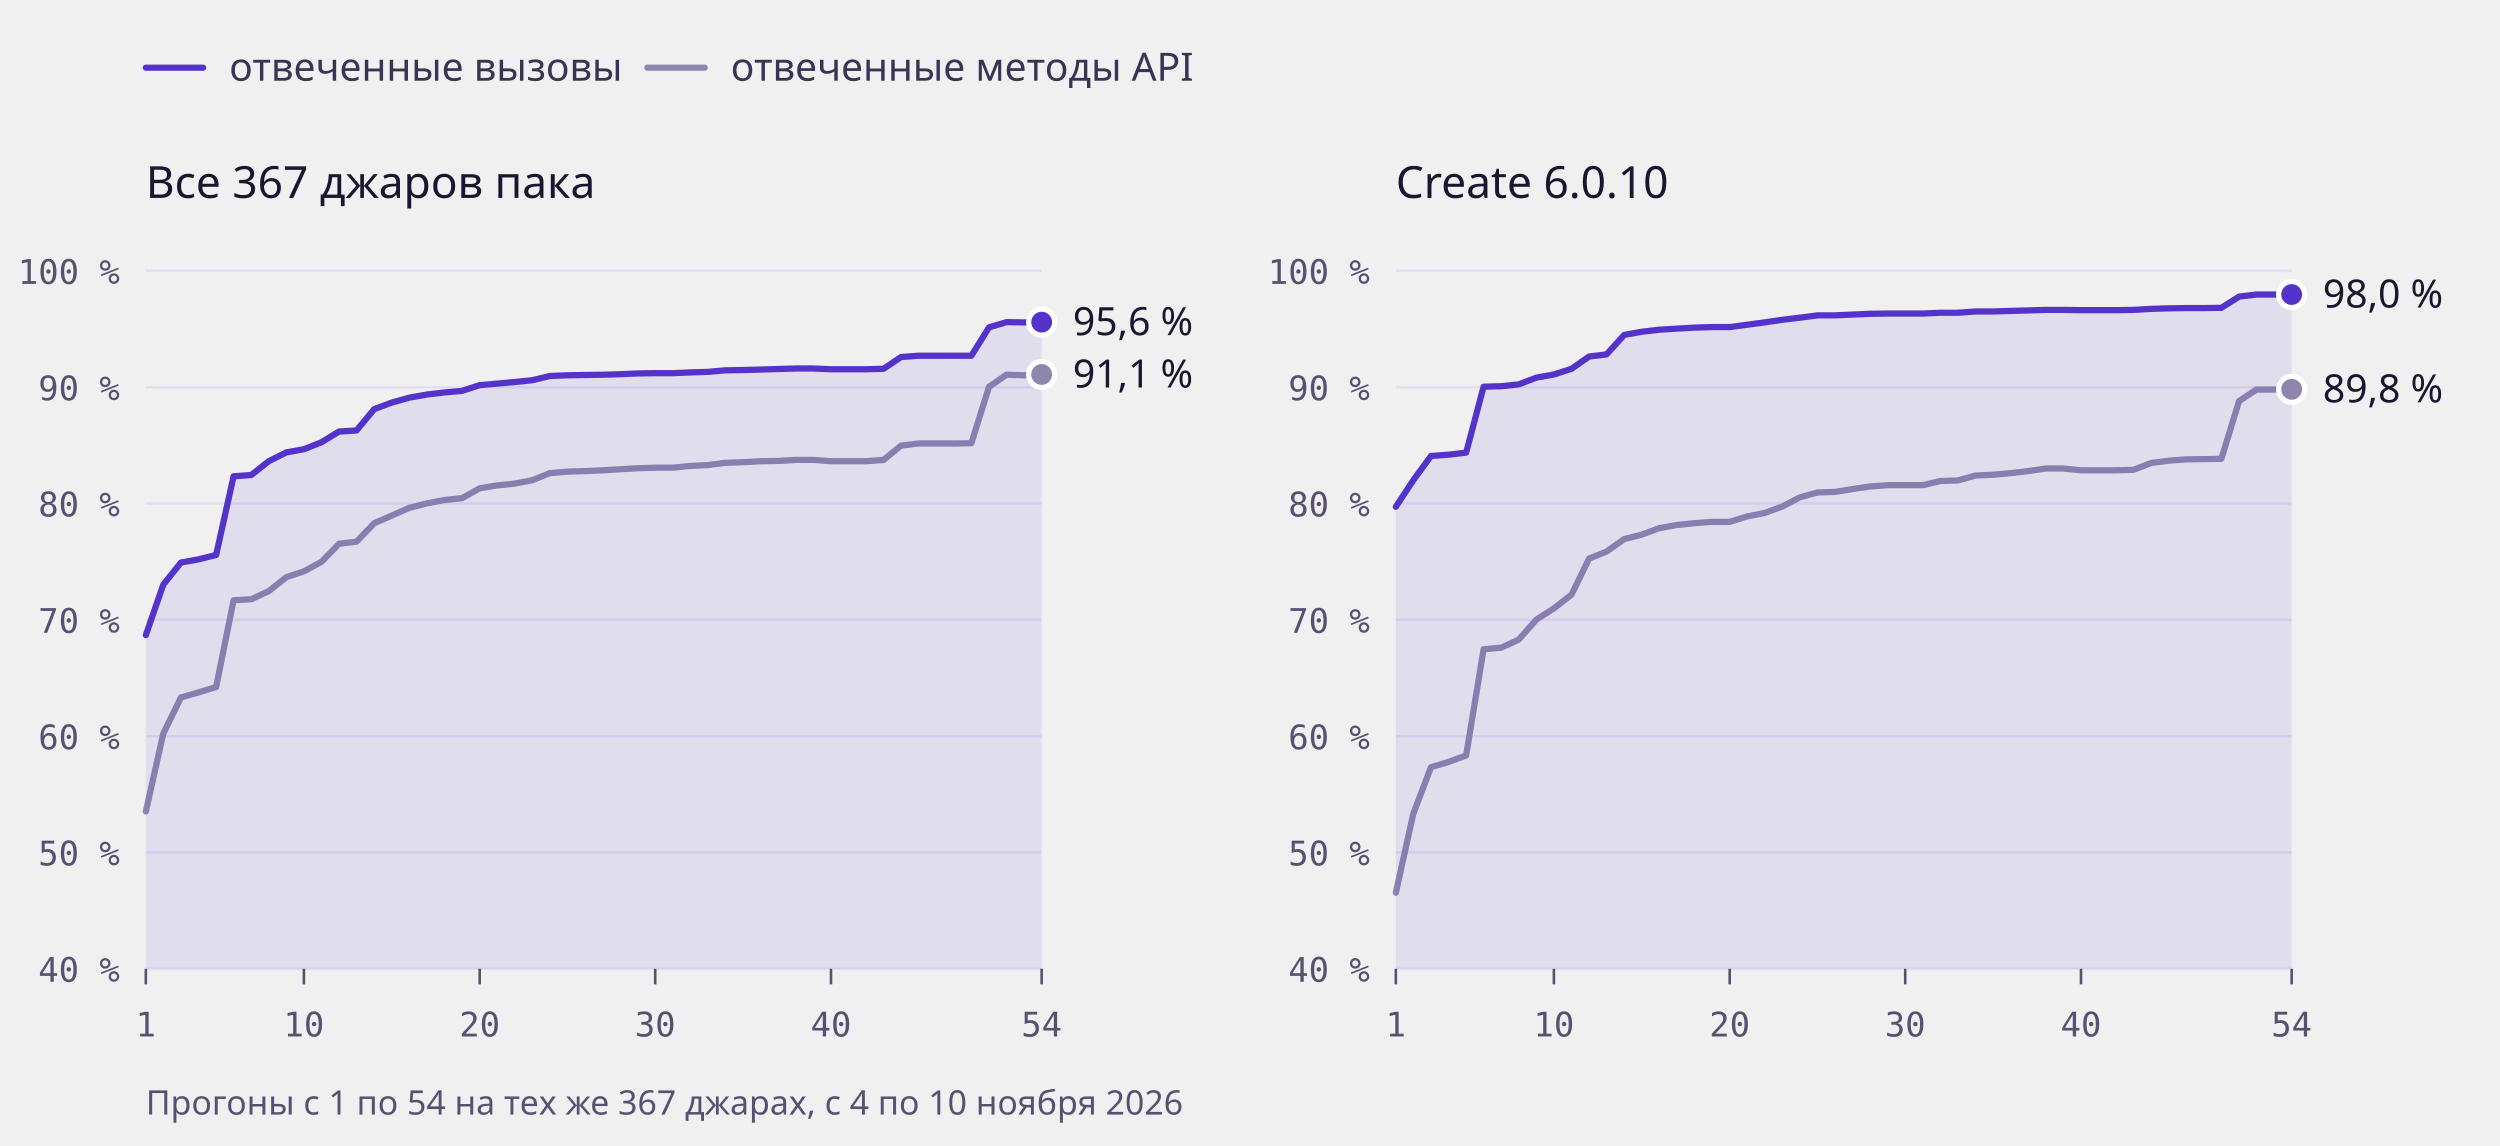
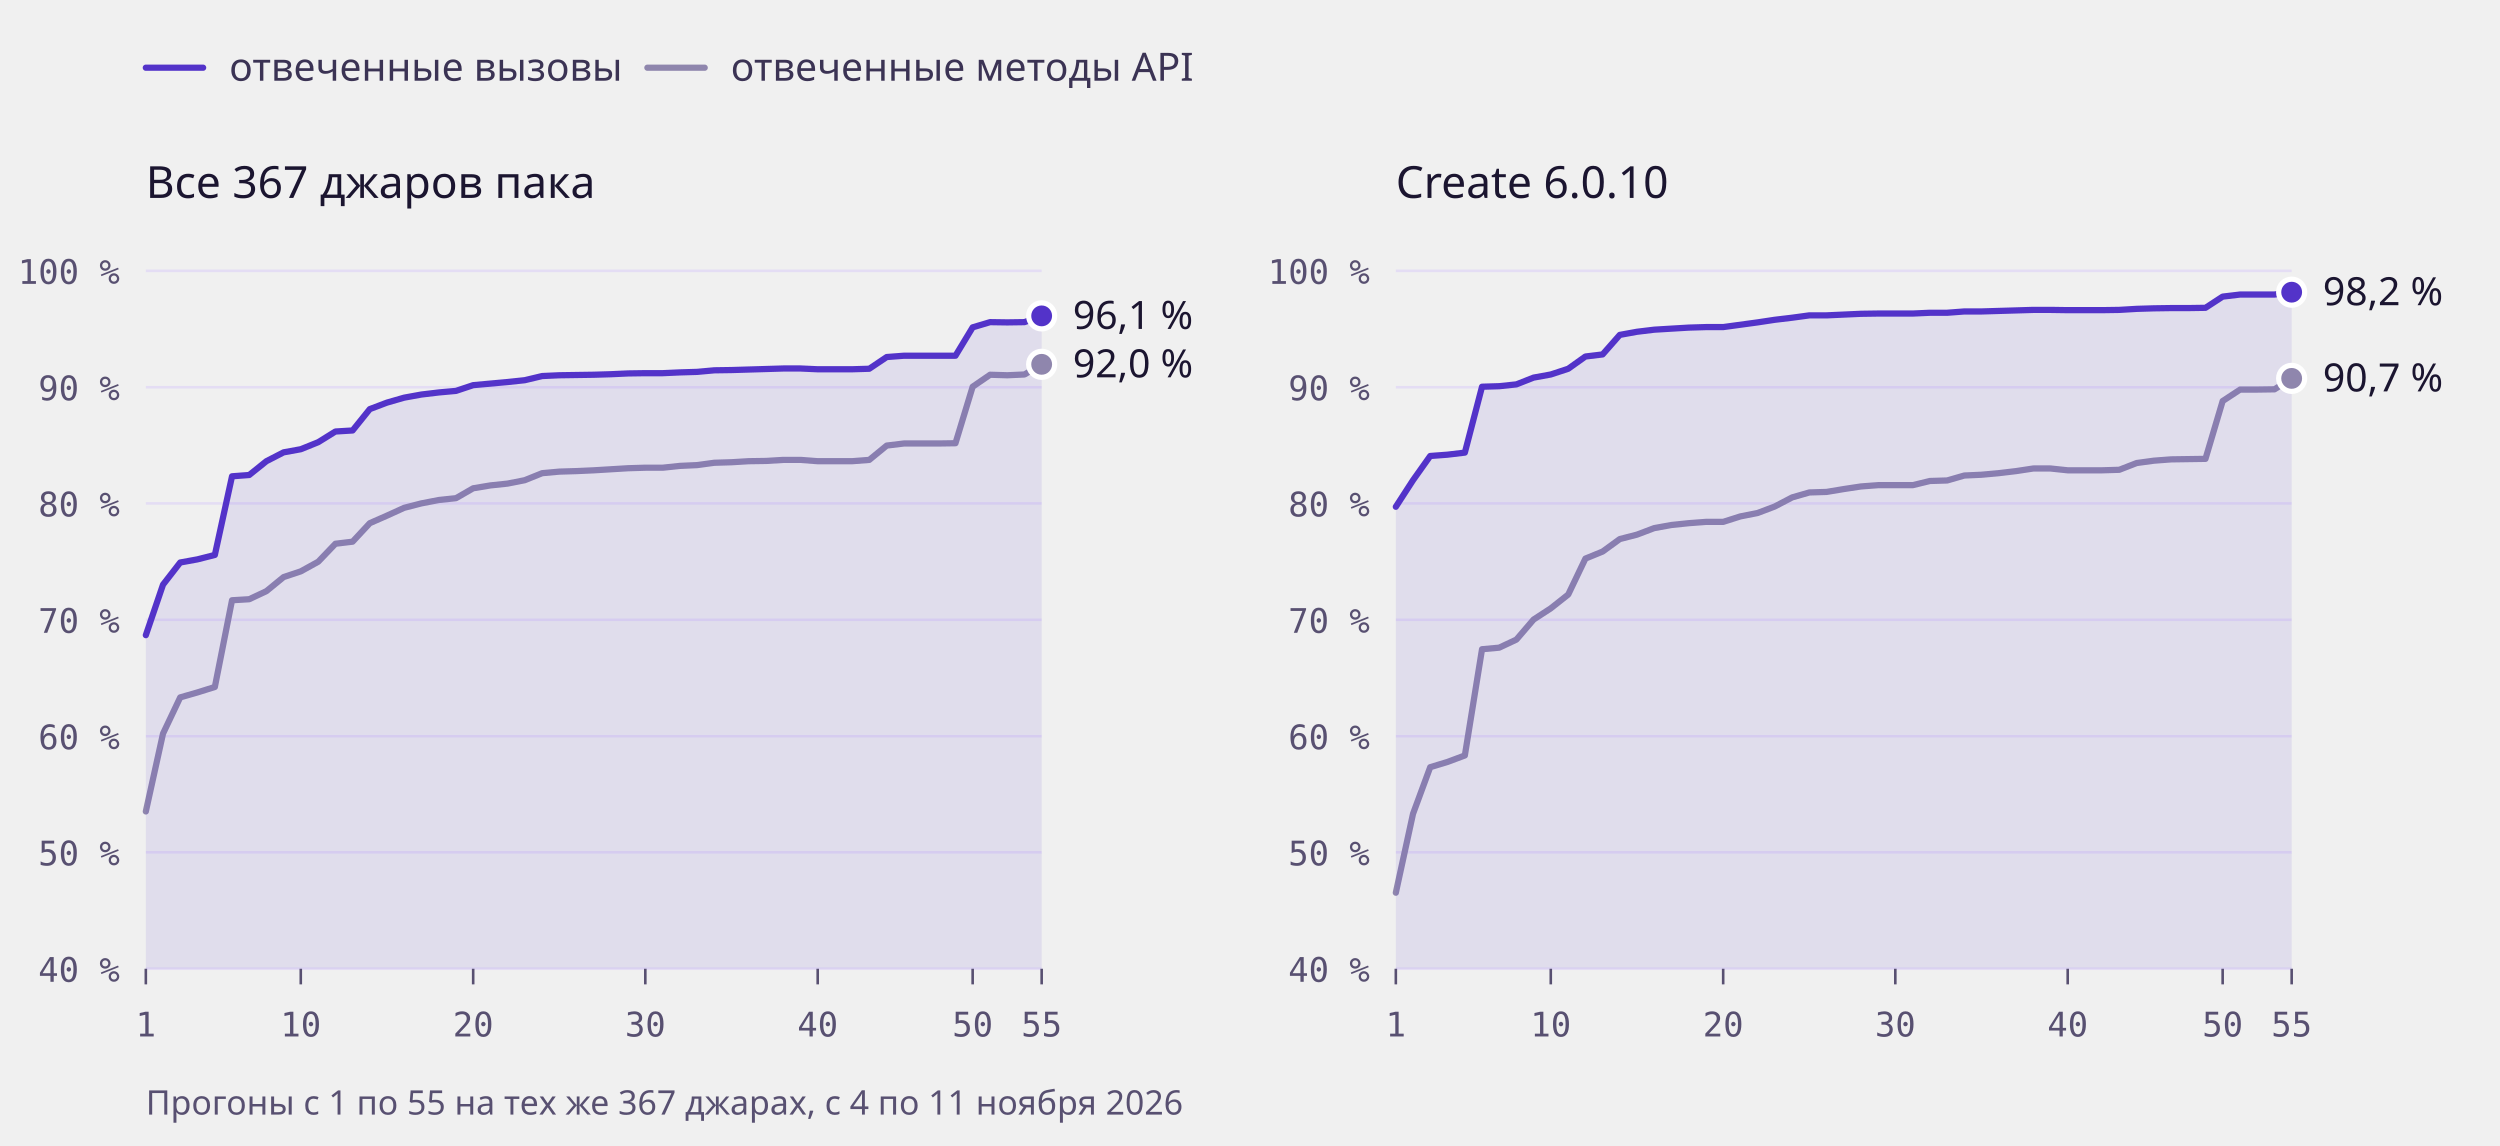
<svg xmlns="http://www.w3.org/2000/svg" viewBox="0 0 960 440" width="960" height="440" role="img" aria-labelledby="t d">
  <line x1="56" y1="26" x2="78" y2="26" stroke="#5333c9" stroke-width="2.4" stroke-linecap="round" />
  <text x="88.0" y="31.0" font-family="'HZ Geist', sans-serif" font-weight="400" font-size="15" fill="#3b3354">отвеченные вызовы</text>
  <line x1="248.6" y1="26" x2="270.6" y2="26" stroke="#8f86ad" stroke-width="2.4" stroke-linecap="round" />
  <text x="280.6" y="31.0" font-family="'HZ Geist', sans-serif" font-weight="400" font-size="15" fill="#3b3354">отвеченные методы API</text>
  <text x="56.0" y="76.0" font-family="'HZ Geist Medium', sans-serif" font-weight="500" font-size="17" fill="#1b1530">Все 367 джаров пака</text>
  <line x1="56" y1="372.0" x2="400" y2="372.0" stroke="#e4ddf4" stroke-width="1" />
  <text x="46.0" y="377.0" font-family="'HZ Geist Mono', ui-monospace, monospace" font-weight="400" font-size="13" fill="#585071" text-anchor="end">40 %</text>
  <line x1="56" y1="327.3" x2="400" y2="327.3" stroke="#e4ddf4" stroke-width="1" />
  <text x="46.0" y="332.3" font-family="'HZ Geist Mono', ui-monospace, monospace" font-weight="400" font-size="13" fill="#585071" text-anchor="end">50 %</text>
  <line x1="56" y1="282.7" x2="400" y2="282.7" stroke="#e4ddf4" stroke-width="1" />
  <text x="46.0" y="287.7" font-family="'HZ Geist Mono', ui-monospace, monospace" font-weight="400" font-size="13" fill="#585071" text-anchor="end">60 %</text>
  <line x1="56" y1="238.0" x2="400" y2="238.0" stroke="#e4ddf4" stroke-width="1" />
  <text x="46.0" y="243.0" font-family="'HZ Geist Mono', ui-monospace, monospace" font-weight="400" font-size="13" fill="#585071" text-anchor="end">70 %</text>
  <line x1="56" y1="193.3" x2="400" y2="193.3" stroke="#e4ddf4" stroke-width="1" />
  <text x="46.0" y="198.3" font-family="'HZ Geist Mono', ui-monospace, monospace" font-weight="400" font-size="13" fill="#585071" text-anchor="end">80 %</text>
  <line x1="56" y1="148.7" x2="400" y2="148.7" stroke="#e4ddf4" stroke-width="1" />
  <text x="46.0" y="153.7" font-family="'HZ Geist Mono', ui-monospace, monospace" font-weight="400" font-size="13" fill="#585071" text-anchor="end">90 %</text>
  <line x1="56" y1="104.0" x2="400" y2="104.0" stroke="#e4ddf4" stroke-width="1" />
  <text x="46.0" y="109.0" font-family="'HZ Geist Mono', ui-monospace, monospace" font-weight="400" font-size="13" fill="#585071" text-anchor="end">100 %</text>
  <line x1="56.0" y1="372" x2="56.0" y2="378" stroke="#585071" stroke-width="1" />
  <text x="56.0" y="398.0" font-family="'HZ Geist Mono', ui-monospace, monospace" font-weight="400" font-size="13" fill="#585071" text-anchor="middle">1</text>
-   <line x1="116.7" y1="372" x2="116.7" y2="378" stroke="#585071" stroke-width="1" />
-   <text x="116.7" y="398.0" font-family="'HZ Geist Mono', ui-monospace, monospace" font-weight="400" font-size="13" fill="#585071" text-anchor="middle">10</text>
-   <line x1="184.2" y1="372" x2="184.2" y2="378" stroke="#585071" stroke-width="1" />
-   <text x="184.2" y="398.0" font-family="'HZ Geist Mono', ui-monospace, monospace" font-weight="400" font-size="13" fill="#585071" text-anchor="middle">20</text>
-   <line x1="251.6" y1="372" x2="251.6" y2="378" stroke="#585071" stroke-width="1" />
-   <text x="251.6" y="398.0" font-family="'HZ Geist Mono', ui-monospace, monospace" font-weight="400" font-size="13" fill="#585071" text-anchor="middle">30</text>
-   <line x1="319.1" y1="372" x2="319.1" y2="378" stroke="#585071" stroke-width="1" />
-   <text x="319.1" y="398.0" font-family="'HZ Geist Mono', ui-monospace, monospace" font-weight="400" font-size="13" fill="#585071" text-anchor="middle">40</text>
+   <line x1="115.5" y1="372" x2="115.5" y2="378" stroke="#585071" stroke-width="1" />
+   <text x="115.5" y="398.0" font-family="'HZ Geist Mono', ui-monospace, monospace" font-weight="400" font-size="13" fill="#585071" text-anchor="middle">10</text>
+   <line x1="181.7" y1="372" x2="181.7" y2="378" stroke="#585071" stroke-width="1" />
+   <text x="181.7" y="398.0" font-family="'HZ Geist Mono', ui-monospace, monospace" font-weight="400" font-size="13" fill="#585071" text-anchor="middle">20</text>
+   <line x1="247.8" y1="372" x2="247.8" y2="378" stroke="#585071" stroke-width="1" />
+   <text x="247.8" y="398.0" font-family="'HZ Geist Mono', ui-monospace, monospace" font-weight="400" font-size="13" fill="#585071" text-anchor="middle">30</text>
+   <line x1="314.0" y1="372" x2="314.0" y2="378" stroke="#585071" stroke-width="1" />
+   <text x="314.0" y="398.0" font-family="'HZ Geist Mono', ui-monospace, monospace" font-weight="400" font-size="13" fill="#585071" text-anchor="middle">40</text>
+   <line x1="373.5" y1="372" x2="373.5" y2="378" stroke="#585071" stroke-width="1" />
+   <text x="373.5" y="398.0" font-family="'HZ Geist Mono', ui-monospace, monospace" font-weight="400" font-size="13" fill="#585071" text-anchor="middle">50</text>
  <line x1="400.0" y1="372" x2="400.0" y2="378" stroke="#585071" stroke-width="1" />
-   <text x="400.0" y="398.0" font-family="'HZ Geist Mono', ui-monospace, monospace" font-weight="400" font-size="13" fill="#585071" text-anchor="middle">54</text>
-   <polyline points="56.0,311.6 62.7,281.7 69.5,267.8 76.2,265.9 83.0,263.8 89.7,230.5 96.5,230.1 103.2,227.0 110.0,221.6 116.7,219.4 123.5,215.7 130.2,208.8 136.9,208.0 143.7,200.9 150.4,198.0 157.2,195.0 163.9,193.3 170.7,192.0 177.4,191.3 184.2,187.5 190.9,186.4 197.6,185.7 204.4,184.4 211.1,181.7 217.9,181.1 224.6,180.9 231.4,180.6 238.1,180.2 244.9,179.8 251.6,179.6 258.4,179.6 265.1,178.9 271.8,178.6 278.6,177.7 285.3,177.5 292.1,177.1 298.8,177.0 305.6,176.6 312.3,176.6 319.1,177.1 325.8,177.1 332.5,177.1 339.3,176.6 346.0,171.1 352.8,170.3 359.5,170.3 366.3,170.3 373.0,170.2 379.8,148.5 386.5,143.9 393.3,144.1 400.0,143.8" fill="none" stroke="#8f86ad" stroke-width="2.4" stroke-linejoin="round" stroke-linecap="round" />
-   <path d="M56.0,372 L56.0,243.9 L62.7,224.5 L69.5,216.0 L76.2,214.8 L83.0,213.1 L89.7,182.9 L96.5,182.4 L103.2,177.1 L110.0,173.7 L116.7,172.5 L123.5,169.8 L130.2,165.7 L136.9,165.3 L143.7,157.1 L150.4,154.6 L157.2,152.7 L163.9,151.5 L170.7,150.7 L177.4,150.1 L184.2,147.9 L190.9,147.3 L197.6,146.7 L204.4,146.0 L211.1,144.4 L217.9,144.1 L224.6,144.0 L231.4,143.9 L238.1,143.7 L244.9,143.4 L251.6,143.3 L258.4,143.3 L265.1,143.0 L271.8,142.8 L278.6,142.2 L285.3,142.1 L292.1,141.9 L298.8,141.7 L305.6,141.5 L312.3,141.5 L319.1,141.8 L325.8,141.8 L332.5,141.8 L339.3,141.6 L346.0,137.1 L352.8,136.6 L359.5,136.6 L366.3,136.6 L373.0,136.6 L379.8,125.7 L386.5,123.7 L393.3,123.8 L400.0,123.7 L400.0,372 Z" fill="#5333c9" opacity="0.1" />
-   <polyline points="56.0,243.9 62.7,224.5 69.5,216.0 76.2,214.8 83.0,213.1 89.7,182.9 96.5,182.4 103.2,177.1 110.0,173.7 116.7,172.5 123.5,169.8 130.2,165.7 136.9,165.3 143.7,157.1 150.4,154.6 157.2,152.7 163.9,151.5 170.7,150.7 177.4,150.1 184.2,147.9 190.9,147.3 197.6,146.7 204.4,146.0 211.1,144.4 217.9,144.1 224.6,144.0 231.4,143.9 238.1,143.7 244.9,143.4 251.6,143.3 258.4,143.3 265.1,143.0 271.8,142.8 278.6,142.2 285.3,142.1 292.1,141.9 298.8,141.7 305.6,141.5 312.3,141.5 319.1,141.8 325.8,141.8 332.5,141.8 339.3,141.6 346.0,137.1 352.8,136.6 359.5,136.6 366.3,136.6 373.0,136.6 379.8,125.7 386.5,123.7 393.3,123.8 400.0,123.7" fill="none" stroke="#5333c9" stroke-width="2.4" stroke-linejoin="round" stroke-linecap="round" />
-   <circle cx="400.0" cy="123.7" r="5" fill="#5333c9" stroke="#ffffff" stroke-width="2" />
-   <circle cx="400.0" cy="143.8" r="5" fill="#8f86ad" stroke="#ffffff" stroke-width="2" />
-   <text x="412.0" y="128.7" font-family="'HZ Geist Medium', sans-serif" font-weight="500" font-size="15" fill="#1b1530">95,6 %</text>
-   <text x="412.0" y="148.8" font-family="'HZ Geist Medium', sans-serif" font-weight="500" font-size="15" fill="#1b1530">91,1 %</text>
+   <text x="400.0" y="398.0" font-family="'HZ Geist Mono', ui-monospace, monospace" font-weight="400" font-size="13" fill="#585071" text-anchor="middle">55</text>
+   <polyline points="56.0,311.6 62.6,281.7 69.2,267.8 75.8,265.9 82.5,263.8 89.1,230.5 95.7,230.1 102.3,227.0 108.9,221.6 115.5,219.4 122.2,215.7 128.8,208.8 135.4,208.0 142.0,200.9 148.6,198.0 155.2,195.0 161.8,193.3 168.5,192.0 175.1,191.3 181.7,187.5 188.3,186.4 194.9,185.7 201.5,184.4 208.2,181.7 214.8,181.1 221.4,180.9 228.0,180.6 234.6,180.2 241.2,179.8 247.8,179.6 254.5,179.6 261.1,178.9 267.7,178.6 274.3,177.7 280.9,177.5 287.5,177.1 294.2,177.0 300.8,176.6 307.4,176.6 314.0,177.1 320.6,177.1 327.2,177.1 333.8,176.6 340.5,171.1 347.1,170.3 353.7,170.3 360.3,170.3 366.9,170.2 373.5,148.5 380.2,143.9 386.8,144.1 393.4,143.8 400.0,139.9" fill="none" stroke="#8f86ad" stroke-width="2.4" stroke-linejoin="round" stroke-linecap="round" />
+   <path d="M56.0,372 L56.0,243.9 L62.6,224.5 L69.2,216.0 L75.8,214.8 L82.5,213.1 L89.1,182.9 L95.7,182.4 L102.3,177.1 L108.9,173.7 L115.5,172.5 L122.2,169.8 L128.8,165.7 L135.4,165.3 L142.0,157.1 L148.6,154.6 L155.2,152.7 L161.8,151.5 L168.5,150.7 L175.1,150.1 L181.7,147.9 L188.3,147.3 L194.9,146.7 L201.5,146.0 L208.2,144.4 L214.8,144.1 L221.4,144.0 L228.0,143.9 L234.6,143.7 L241.2,143.4 L247.8,143.3 L254.5,143.3 L261.1,143.0 L267.7,142.8 L274.3,142.2 L280.9,142.1 L287.5,141.9 L294.2,141.7 L300.8,141.5 L307.4,141.5 L314.0,141.8 L320.6,141.8 L327.2,141.8 L333.8,141.6 L340.5,137.1 L347.1,136.6 L353.7,136.6 L360.3,136.6 L366.9,136.6 L373.5,125.7 L380.2,123.7 L386.8,123.8 L393.4,123.7 L400.0,121.3 L400.0,372 Z" fill="#5333c9" opacity="0.1" />
+   <polyline points="56.0,243.9 62.6,224.5 69.2,216.0 75.8,214.8 82.5,213.1 89.1,182.9 95.7,182.4 102.3,177.1 108.9,173.7 115.5,172.5 122.2,169.8 128.8,165.7 135.4,165.3 142.0,157.1 148.6,154.6 155.2,152.7 161.8,151.5 168.5,150.7 175.1,150.1 181.7,147.9 188.3,147.3 194.9,146.7 201.5,146.0 208.2,144.4 214.8,144.1 221.4,144.0 228.0,143.9 234.6,143.7 241.2,143.4 247.8,143.3 254.5,143.3 261.1,143.0 267.7,142.8 274.3,142.2 280.9,142.1 287.5,141.9 294.2,141.7 300.8,141.5 307.4,141.5 314.0,141.8 320.6,141.8 327.2,141.8 333.8,141.6 340.5,137.1 347.1,136.6 353.7,136.6 360.3,136.6 366.9,136.6 373.5,125.7 380.2,123.7 386.8,123.8 393.4,123.7 400.0,121.3" fill="none" stroke="#5333c9" stroke-width="2.4" stroke-linejoin="round" stroke-linecap="round" />
+   <circle cx="400.0" cy="121.3" r="5" fill="#5333c9" stroke="#ffffff" stroke-width="2" />
+   <circle cx="400.0" cy="139.9" r="5" fill="#8f86ad" stroke="#ffffff" stroke-width="2" />
+   <text x="412.0" y="126.3" font-family="'HZ Geist Medium', sans-serif" font-weight="500" font-size="15" fill="#1b1530">96,1 %</text>
+   <text x="412.0" y="144.9" font-family="'HZ Geist Medium', sans-serif" font-weight="500" font-size="15" fill="#1b1530">92,0 %</text>
  <text x="536.0" y="76.0" font-family="'HZ Geist Medium', sans-serif" font-weight="500" font-size="17" fill="#1b1530">Create 6.0.10</text>
  <line x1="536" y1="372.0" x2="880" y2="372.0" stroke="#e4ddf4" stroke-width="1" />
  <text x="526.0" y="377.0" font-family="'HZ Geist Mono', ui-monospace, monospace" font-weight="400" font-size="13" fill="#585071" text-anchor="end">40 %</text>
  <line x1="536" y1="327.3" x2="880" y2="327.3" stroke="#e4ddf4" stroke-width="1" />
  <text x="526.0" y="332.3" font-family="'HZ Geist Mono', ui-monospace, monospace" font-weight="400" font-size="13" fill="#585071" text-anchor="end">50 %</text>
  <line x1="536" y1="282.7" x2="880" y2="282.7" stroke="#e4ddf4" stroke-width="1" />
  <text x="526.0" y="287.7" font-family="'HZ Geist Mono', ui-monospace, monospace" font-weight="400" font-size="13" fill="#585071" text-anchor="end">60 %</text>
  <line x1="536" y1="238.0" x2="880" y2="238.0" stroke="#e4ddf4" stroke-width="1" />
  <text x="526.0" y="243.0" font-family="'HZ Geist Mono', ui-monospace, monospace" font-weight="400" font-size="13" fill="#585071" text-anchor="end">70 %</text>
  <line x1="536" y1="193.3" x2="880" y2="193.3" stroke="#e4ddf4" stroke-width="1" />
  <text x="526.0" y="198.3" font-family="'HZ Geist Mono', ui-monospace, monospace" font-weight="400" font-size="13" fill="#585071" text-anchor="end">80 %</text>
  <line x1="536" y1="148.7" x2="880" y2="148.7" stroke="#e4ddf4" stroke-width="1" />
  <text x="526.0" y="153.7" font-family="'HZ Geist Mono', ui-monospace, monospace" font-weight="400" font-size="13" fill="#585071" text-anchor="end">90 %</text>
  <line x1="536" y1="104.0" x2="880" y2="104.0" stroke="#e4ddf4" stroke-width="1" />
  <text x="526.0" y="109.0" font-family="'HZ Geist Mono', ui-monospace, monospace" font-weight="400" font-size="13" fill="#585071" text-anchor="end">100 %</text>
  <line x1="536.0" y1="372" x2="536.0" y2="378" stroke="#585071" stroke-width="1" />
  <text x="536.0" y="398.0" font-family="'HZ Geist Mono', ui-monospace, monospace" font-weight="400" font-size="13" fill="#585071" text-anchor="middle">1</text>
-   <line x1="596.7" y1="372" x2="596.7" y2="378" stroke="#585071" stroke-width="1" />
-   <text x="596.7" y="398.0" font-family="'HZ Geist Mono', ui-monospace, monospace" font-weight="400" font-size="13" fill="#585071" text-anchor="middle">10</text>
-   <line x1="664.2" y1="372" x2="664.2" y2="378" stroke="#585071" stroke-width="1" />
-   <text x="664.2" y="398.0" font-family="'HZ Geist Mono', ui-monospace, monospace" font-weight="400" font-size="13" fill="#585071" text-anchor="middle">20</text>
-   <line x1="731.6" y1="372" x2="731.6" y2="378" stroke="#585071" stroke-width="1" />
-   <text x="731.6" y="398.0" font-family="'HZ Geist Mono', ui-monospace, monospace" font-weight="400" font-size="13" fill="#585071" text-anchor="middle">30</text>
-   <line x1="799.1" y1="372" x2="799.1" y2="378" stroke="#585071" stroke-width="1" />
-   <text x="799.1" y="398.0" font-family="'HZ Geist Mono', ui-monospace, monospace" font-weight="400" font-size="13" fill="#585071" text-anchor="middle">40</text>
+   <line x1="595.5" y1="372" x2="595.5" y2="378" stroke="#585071" stroke-width="1" />
+   <text x="595.5" y="398.0" font-family="'HZ Geist Mono', ui-monospace, monospace" font-weight="400" font-size="13" fill="#585071" text-anchor="middle">10</text>
+   <line x1="661.7" y1="372" x2="661.7" y2="378" stroke="#585071" stroke-width="1" />
+   <text x="661.7" y="398.0" font-family="'HZ Geist Mono', ui-monospace, monospace" font-weight="400" font-size="13" fill="#585071" text-anchor="middle">20</text>
+   <line x1="727.8" y1="372" x2="727.8" y2="378" stroke="#585071" stroke-width="1" />
+   <text x="727.8" y="398.0" font-family="'HZ Geist Mono', ui-monospace, monospace" font-weight="400" font-size="13" fill="#585071" text-anchor="middle">30</text>
+   <line x1="794.0" y1="372" x2="794.0" y2="378" stroke="#585071" stroke-width="1" />
+   <text x="794.0" y="398.0" font-family="'HZ Geist Mono', ui-monospace, monospace" font-weight="400" font-size="13" fill="#585071" text-anchor="middle">40</text>
+   <line x1="853.5" y1="372" x2="853.5" y2="378" stroke="#585071" stroke-width="1" />
+   <text x="853.5" y="398.0" font-family="'HZ Geist Mono', ui-monospace, monospace" font-weight="400" font-size="13" fill="#585071" text-anchor="middle">50</text>
  <line x1="880.0" y1="372" x2="880.0" y2="378" stroke="#585071" stroke-width="1" />
-   <text x="880.0" y="398.0" font-family="'HZ Geist Mono', ui-monospace, monospace" font-weight="400" font-size="13" fill="#585071" text-anchor="middle">54</text>
-   <polyline points="536.0,342.8 542.7,312.5 549.5,294.6 556.2,292.6 563.0,290.1 569.7,249.3 576.5,248.7 583.2,245.6 590.0,237.9 596.7,233.6 603.5,228.3 610.2,214.5 616.9,211.8 623.7,207.0 630.4,205.3 637.2,202.8 643.9,201.6 650.7,200.9 657.4,200.4 664.2,200.4 670.9,198.3 677.6,197.0 684.4,194.5 691.1,191.0 697.9,189.1 704.6,188.9 711.4,187.8 718.1,186.8 724.9,186.3 731.6,186.3 738.4,186.3 745.1,184.7 751.8,184.5 758.6,182.6 765.3,182.3 772.1,181.7 778.8,180.9 785.6,179.9 792.3,179.9 799.1,180.6 805.8,180.6 812.5,180.6 819.3,180.4 826.0,177.8 832.8,176.9 839.5,176.4 846.3,176.3 853.0,176.2 859.8,154.0 866.5,149.6 873.3,149.6 880.0,149.5" fill="none" stroke="#8f86ad" stroke-width="2.4" stroke-linejoin="round" stroke-linecap="round" />
-   <path d="M536.0,372 L536.0,194.6 L542.7,184.4 L549.5,175.1 L556.2,174.6 L563.0,173.8 L569.7,148.5 L576.5,148.3 L583.2,147.6 L590.0,145.0 L596.7,143.8 L603.5,141.6 L610.2,136.9 L616.9,136.1 L623.7,128.6 L630.4,127.4 L637.2,126.6 L643.9,126.2 L650.7,125.8 L657.4,125.6 L664.2,125.6 L670.9,124.7 L677.6,123.8 L684.4,122.8 L691.1,122.0 L697.9,121.1 L704.6,121.1 L711.4,120.8 L718.1,120.5 L724.9,120.4 L731.6,120.4 L738.4,120.4 L745.1,120.1 L751.8,120.1 L758.6,119.6 L765.3,119.6 L772.1,119.4 L778.8,119.2 L785.6,119.0 L792.3,119.0 L799.1,119.1 L805.8,119.1 L812.5,119.1 L819.3,119.0 L826.0,118.6 L832.8,118.4 L839.5,118.3 L846.3,118.3 L853.0,118.2 L859.8,113.9 L866.5,113.1 L873.3,113.1 L880.0,113.1 L880.0,372 Z" fill="#5333c9" opacity="0.1" />
-   <polyline points="536.0,194.6 542.7,184.4 549.5,175.1 556.2,174.6 563.0,173.8 569.7,148.5 576.5,148.3 583.2,147.6 590.0,145.0 596.7,143.8 603.5,141.6 610.2,136.9 616.9,136.1 623.7,128.6 630.4,127.4 637.2,126.6 643.9,126.2 650.7,125.8 657.4,125.6 664.2,125.6 670.9,124.7 677.6,123.8 684.4,122.8 691.1,122.0 697.9,121.1 704.6,121.1 711.4,120.8 718.1,120.5 724.9,120.4 731.6,120.4 738.4,120.4 745.1,120.1 751.8,120.1 758.6,119.6 765.3,119.6 772.1,119.4 778.8,119.2 785.6,119.0 792.3,119.0 799.1,119.1 805.8,119.1 812.5,119.1 819.3,119.0 826.0,118.6 832.8,118.4 839.5,118.3 846.3,118.3 853.0,118.2 859.8,113.9 866.5,113.1 873.3,113.1 880.0,113.1" fill="none" stroke="#5333c9" stroke-width="2.4" stroke-linejoin="round" stroke-linecap="round" />
-   <circle cx="880.0" cy="113.1" r="5" fill="#5333c9" stroke="#ffffff" stroke-width="2" />
-   <circle cx="880.0" cy="149.5" r="5" fill="#8f86ad" stroke="#ffffff" stroke-width="2" />
-   <text x="892.0" y="118.1" font-family="'HZ Geist Medium', sans-serif" font-weight="500" font-size="15" fill="#1b1530">98,0 %</text>
-   <text x="892.0" y="154.5" font-family="'HZ Geist Medium', sans-serif" font-weight="500" font-size="15" fill="#1b1530">89,8 %</text>
-   <text x="56.0" y="428.0" font-family="'HZ Geist', sans-serif" font-weight="400" font-size="13" fill="#585071">Прогоны с 1 по 54 на тех же 367 джарах, с 4 по 10 ноября 2026</text>
+   <text x="880.0" y="398.0" font-family="'HZ Geist Mono', ui-monospace, monospace" font-weight="400" font-size="13" fill="#585071" text-anchor="middle">55</text>
+   <polyline points="536.0,342.8 542.6,312.5 549.2,294.6 555.8,292.6 562.5,290.1 569.1,249.3 575.7,248.7 582.3,245.6 588.9,237.9 595.5,233.6 602.2,228.3 608.8,214.5 615.4,211.8 622.0,207.0 628.6,205.3 635.2,202.8 641.8,201.6 648.5,200.9 655.1,200.4 661.7,200.4 668.3,198.3 674.9,197.0 681.5,194.5 688.2,191.0 694.8,189.1 701.4,188.9 708.0,187.8 714.6,186.8 721.2,186.3 727.8,186.3 734.5,186.3 741.1,184.7 747.7,184.5 754.3,182.6 760.9,182.3 767.5,181.7 774.2,180.9 780.8,179.9 787.4,179.9 794.0,180.6 800.6,180.6 807.2,180.6 813.8,180.4 820.5,177.8 827.1,176.9 833.7,176.4 840.3,176.3 846.9,176.2 853.5,154.0 860.2,149.6 866.8,149.6 873.4,149.5 880.0,145.3" fill="none" stroke="#8f86ad" stroke-width="2.4" stroke-linejoin="round" stroke-linecap="round" />
+   <path d="M536.0,372 L536.0,194.6 L542.6,184.4 L549.2,175.1 L555.8,174.6 L562.5,173.8 L569.1,148.5 L575.7,148.3 L582.3,147.6 L588.9,145.0 L595.5,143.8 L602.2,141.6 L608.8,136.9 L615.4,136.1 L622.0,128.6 L628.6,127.4 L635.2,126.6 L641.8,126.2 L648.5,125.8 L655.1,125.6 L661.7,125.6 L668.3,124.7 L674.9,123.8 L681.5,122.8 L688.2,122.0 L694.8,121.1 L701.4,121.1 L708.0,120.8 L714.6,120.5 L721.2,120.4 L727.8,120.4 L734.5,120.4 L741.1,120.1 L747.7,120.1 L754.3,119.6 L760.9,119.6 L767.5,119.4 L774.2,119.2 L780.8,119.0 L787.4,119.0 L794.0,119.1 L800.6,119.1 L807.2,119.1 L813.8,119.0 L820.5,118.6 L827.1,118.4 L833.7,118.3 L840.3,118.3 L846.9,118.2 L853.5,113.9 L860.2,113.1 L866.8,113.1 L873.4,113.1 L880.0,112.2 L880.0,372 Z" fill="#5333c9" opacity="0.1" />
+   <polyline points="536.0,194.6 542.6,184.4 549.2,175.1 555.8,174.6 562.5,173.8 569.1,148.5 575.7,148.3 582.3,147.6 588.9,145.0 595.5,143.8 602.2,141.6 608.8,136.9 615.4,136.1 622.0,128.6 628.6,127.4 635.2,126.6 641.8,126.2 648.5,125.8 655.1,125.6 661.7,125.6 668.3,124.7 674.9,123.8 681.5,122.8 688.2,122.0 694.8,121.1 701.4,121.1 708.0,120.8 714.6,120.5 721.2,120.4 727.8,120.4 734.5,120.4 741.1,120.1 747.7,120.1 754.3,119.6 760.9,119.6 767.5,119.4 774.2,119.2 780.8,119.0 787.4,119.0 794.0,119.1 800.6,119.1 807.2,119.1 813.8,119.0 820.5,118.6 827.1,118.4 833.7,118.3 840.3,118.3 846.9,118.2 853.5,113.9 860.2,113.1 866.8,113.1 873.4,113.1 880.0,112.2" fill="none" stroke="#5333c9" stroke-width="2.4" stroke-linejoin="round" stroke-linecap="round" />
+   <circle cx="880.0" cy="112.2" r="5" fill="#5333c9" stroke="#ffffff" stroke-width="2" />
+   <circle cx="880.0" cy="145.3" r="5" fill="#8f86ad" stroke="#ffffff" stroke-width="2" />
+   <text x="892.0" y="117.2" font-family="'HZ Geist Medium', sans-serif" font-weight="500" font-size="15" fill="#1b1530">98,2 %</text>
+   <text x="892.0" y="150.3" font-family="'HZ Geist Medium', sans-serif" font-weight="500" font-size="15" fill="#1b1530">90,7 %</text>
+   <text x="56.0" y="428.0" font-family="'HZ Geist', sans-serif" font-weight="400" font-size="13" fill="#585071">Прогоны с 1 по 55 на тех же 367 джарах, с 4 по 11 ноября 2026</text>
</svg>
